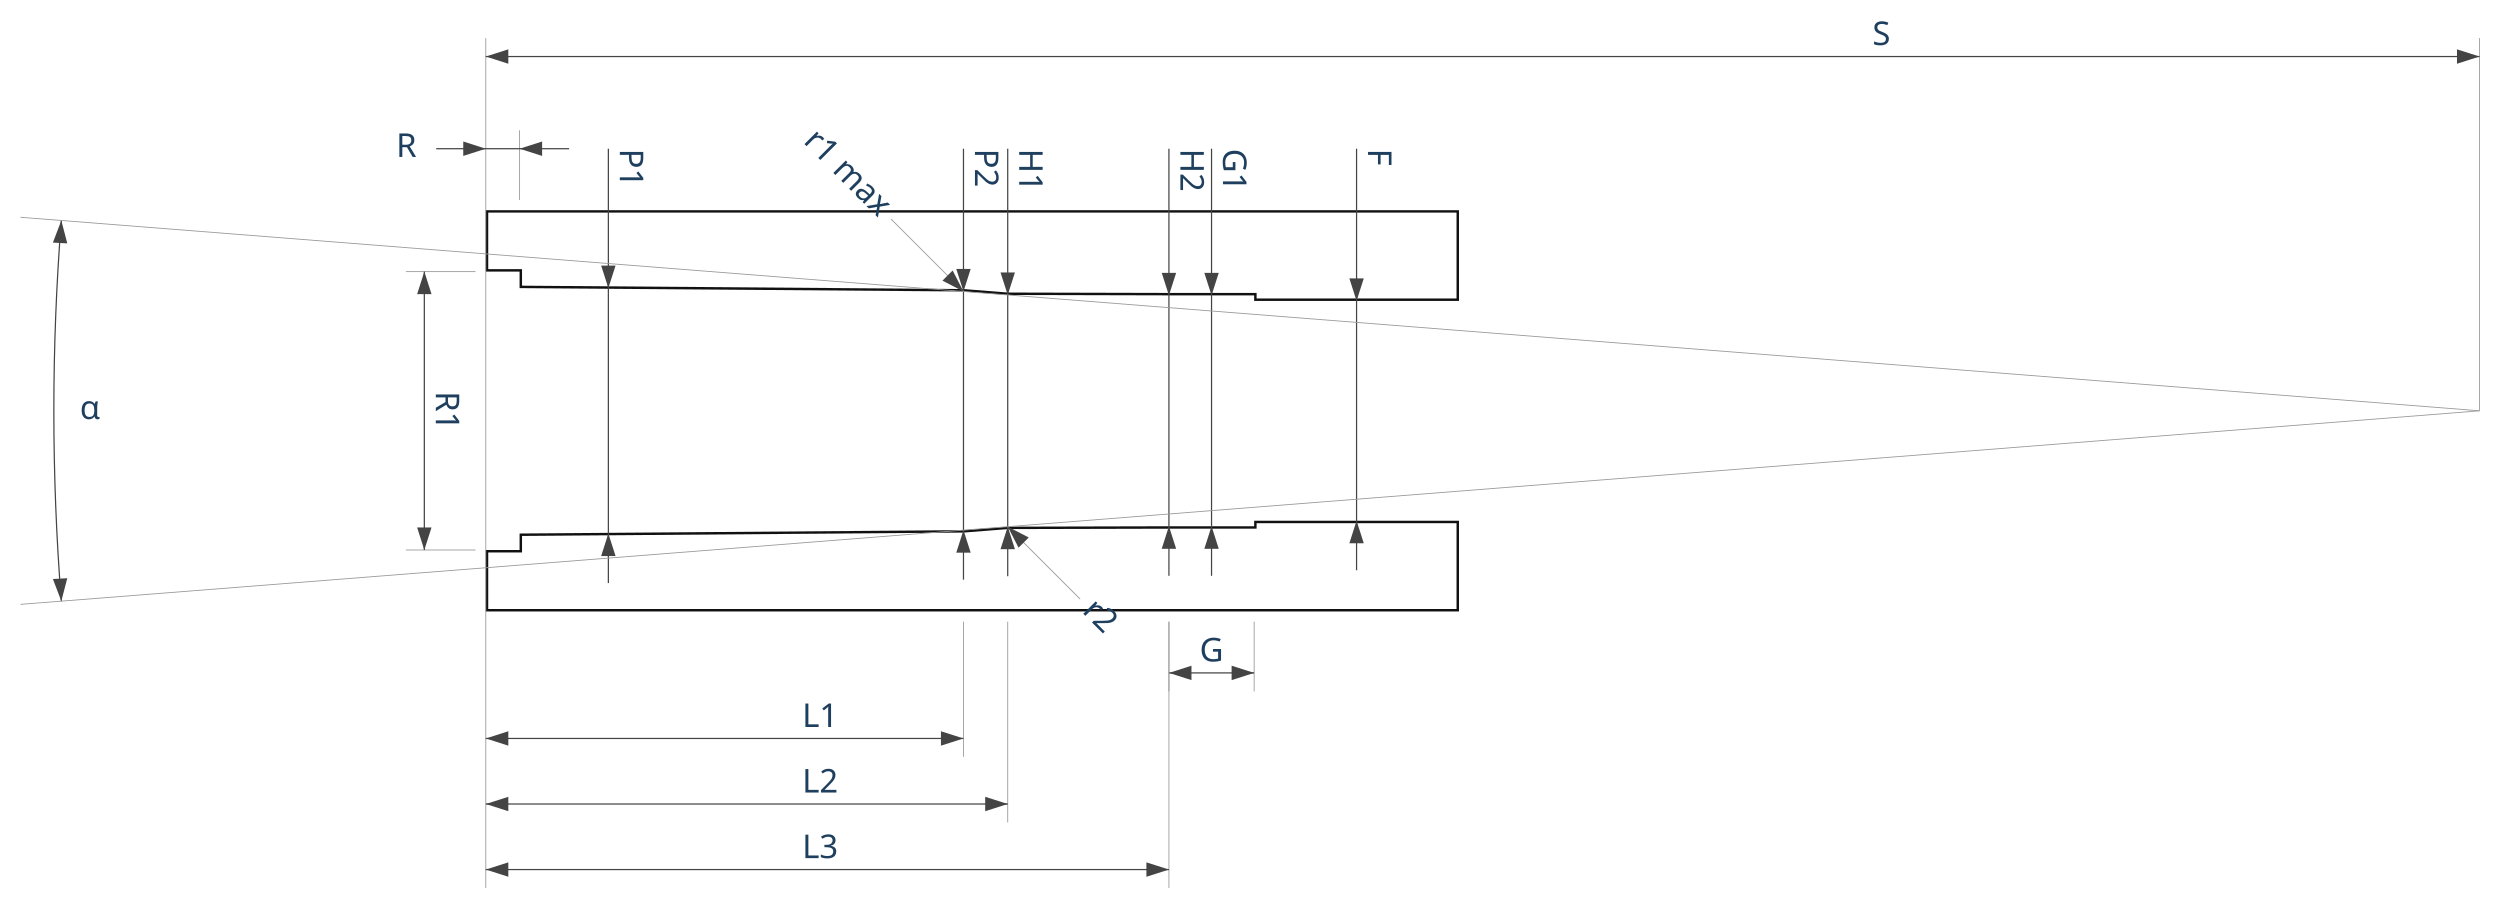
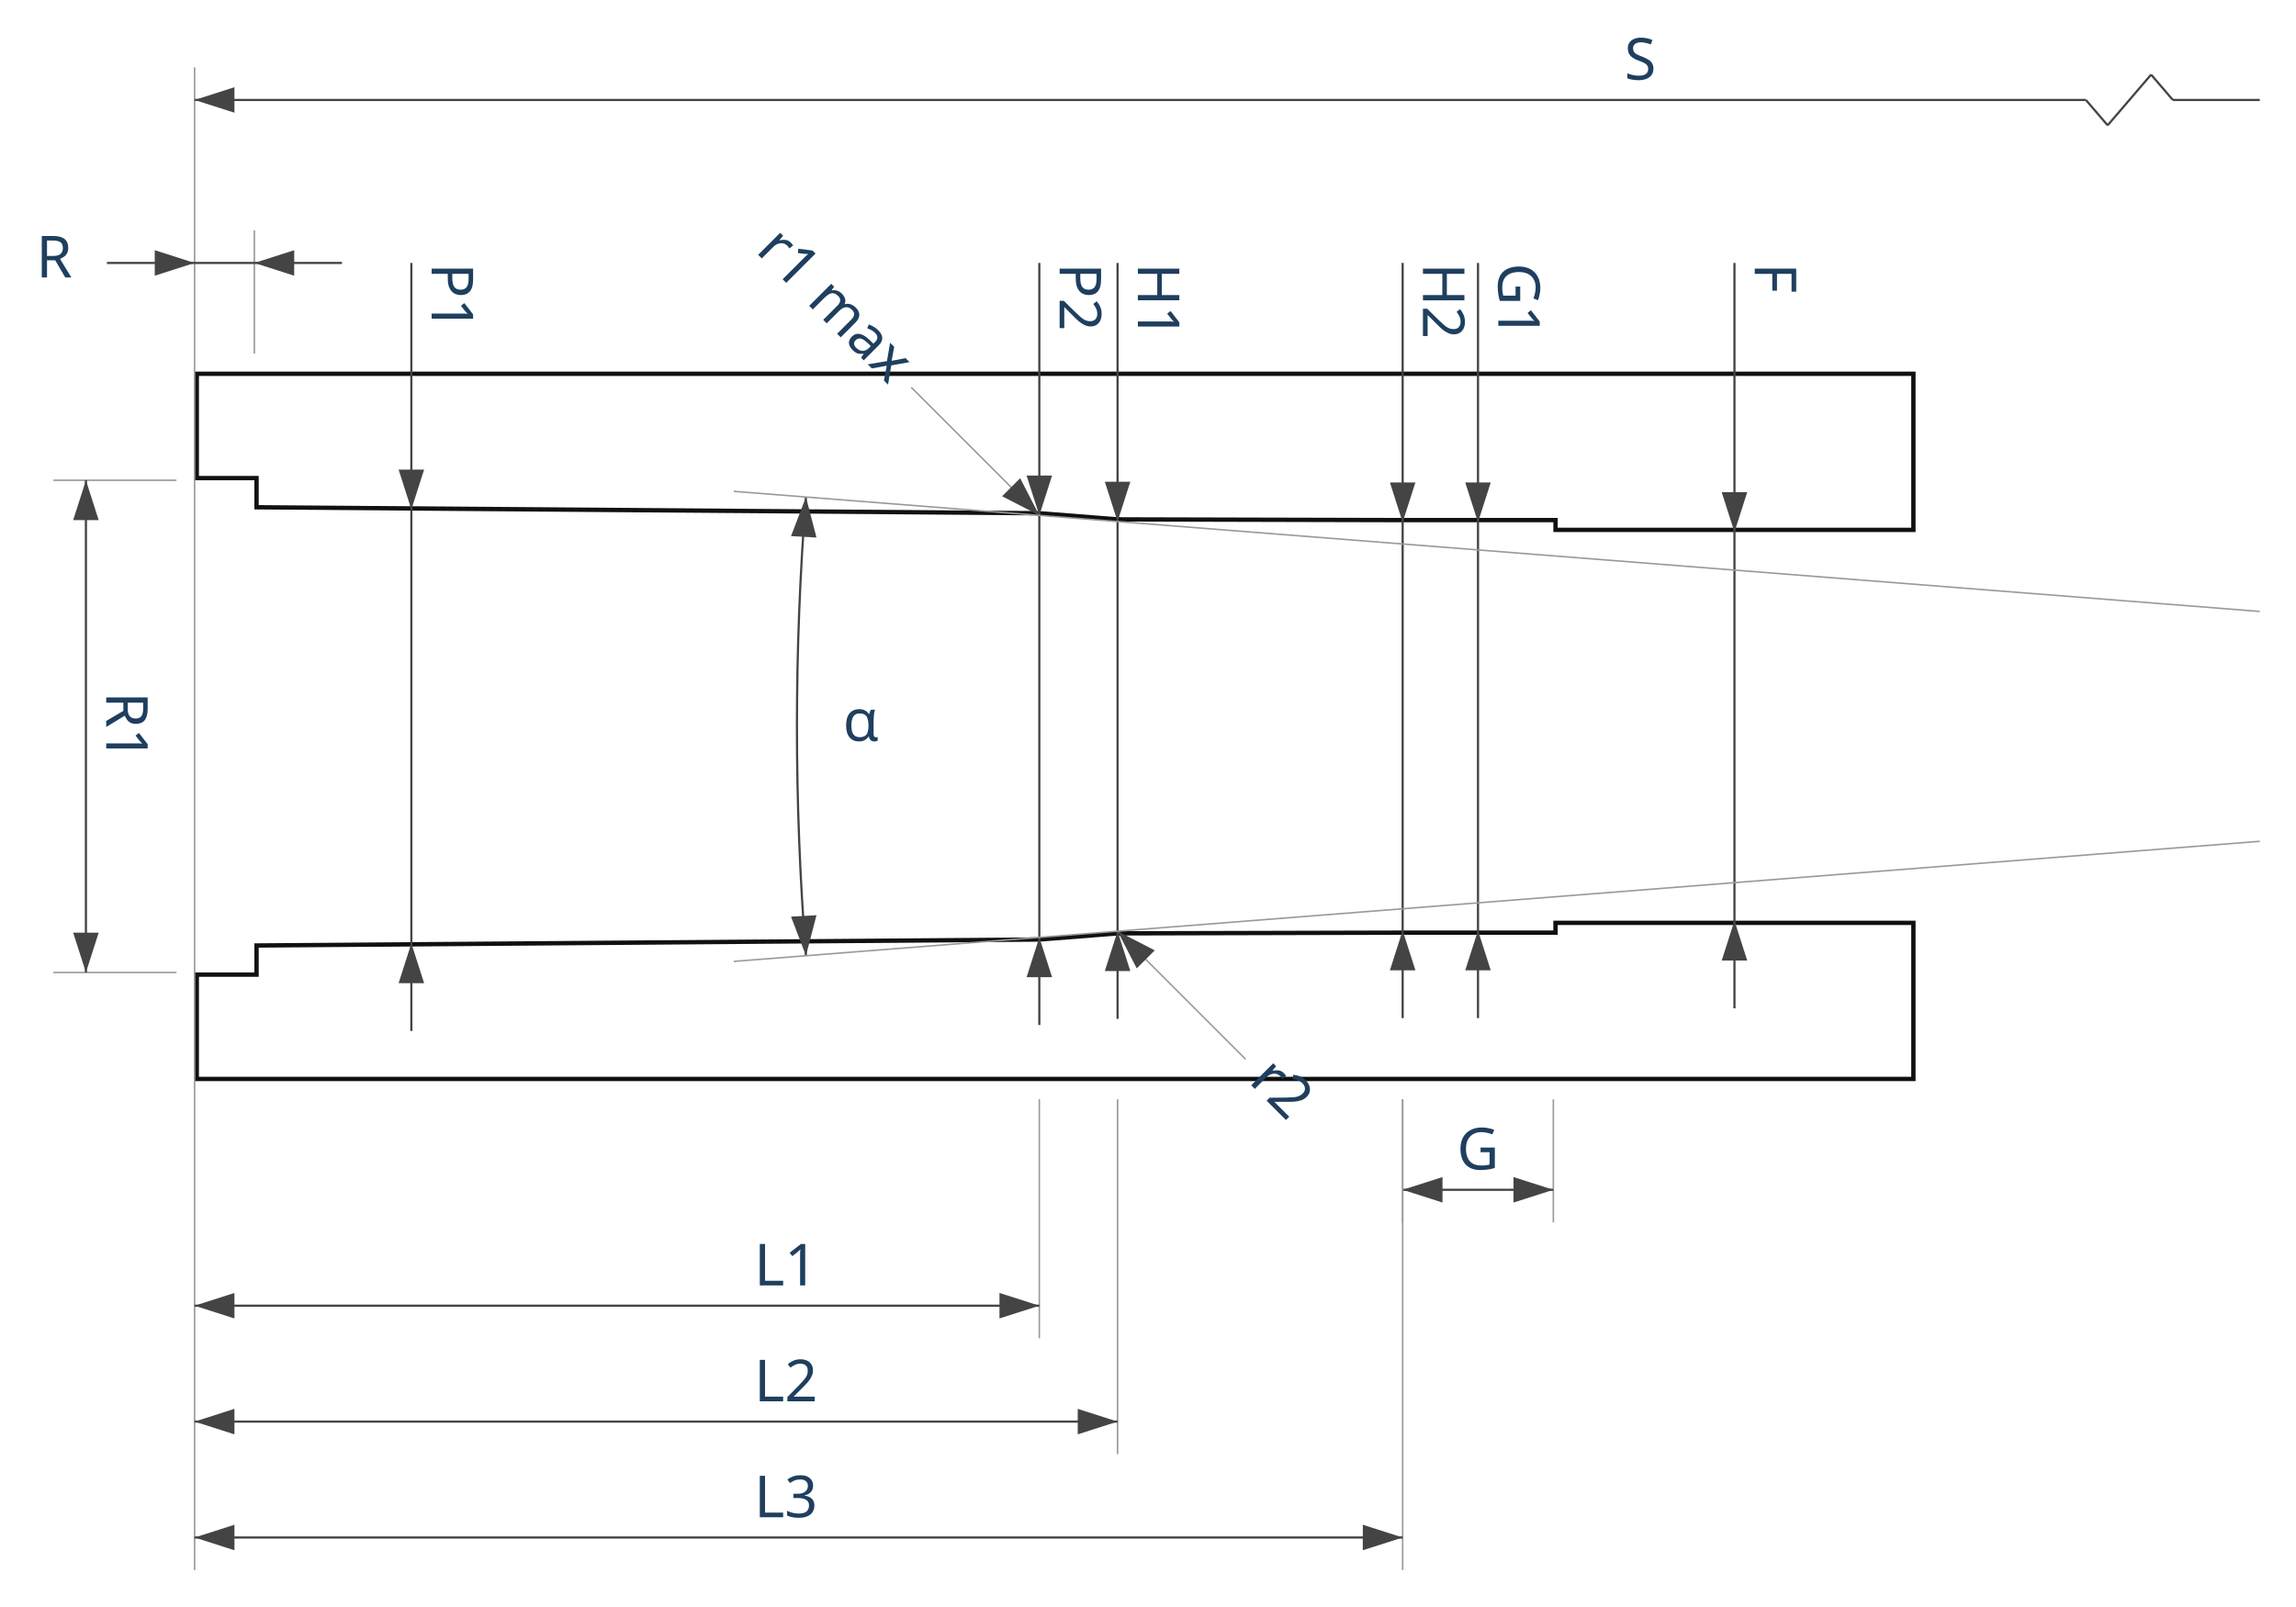
- <svg xmlns="http://www.w3.org/2000/svg" width="488.179" height="177.4" viewBox="0 0 488.179 177.4">
+ <svg xmlns="http://www.w3.org/2000/svg" width="253.536" height="177.4" viewBox="0 0 253.536 177.4">
  <defs>
    <clipPath id="steel-44_40_win">
-       <path d="M94.859,107.4 L101.459,107.4 L101.459,104.18 L187.418,103.525 L187.508,103.525 L187.598,103.523 L187.688,103.522 L187.779,103.52 L187.869,103.517 L187.959,103.514 L188.049,103.511 L188.139,103.507 L188.229,103.503 L188.319,103.499 L188.409,103.494 L188.498,103.489 L188.588,103.483 L188.678,103.477 L188.768,103.47 L188.858,103.463 L196.009,102.901 L196.105,102.893 L196.202,102.886 L196.298,102.88 L196.394,102.874 L196.491,102.868 L196.587,102.863 L196.683,102.859 L196.78,102.855 L196.876,102.851 L196.973,102.848 L197.069,102.845 L197.166,102.843 L197.262,102.841 L197.359,102.839 L197.455,102.839 L197.552,102.838 L228.259,102.76 L244.899,102.76 L244.899,101.68 L284.899,101.68 L284.899,119.4 L94.859,119.4 Z M94.859,53.04 L101.459,53.04 L101.459,56.26 L187.418,56.915 L187.508,56.915 L187.598,56.917 L187.688,56.918 L187.779,56.92 L187.869,56.923 L187.959,56.926 L188.049,56.929 L188.139,56.933 L188.229,56.937 L188.319,56.941 L188.409,56.946 L188.498,56.951 L188.588,56.957 L188.678,56.963 L188.768,56.97 L188.858,56.977 L196.009,57.539 L196.105,57.547 L196.202,57.554 L196.298,57.56 L196.394,57.566 L196.491,57.572 L196.587,57.577 L196.683,57.581 L196.78,57.585 L196.876,57.589 L196.973,57.592 L197.069,57.595 L197.166,57.597 L197.262,57.599 L197.359,57.601 L197.455,57.601 L197.552,57.602 L228.259,57.68 L244.899,57.68 L244.899,58.76 L284.899,58.76 L284.899,41.04 L94.859,41.04 Z" />
+       <path d="M21.488,107.4 L28.088,107.4 L28.088,104.18 L114.047,103.525 L114.137,103.525 L114.227,103.523 L114.317,103.522 L114.407,103.52 L114.497,103.517 L114.587,103.514 L114.677,103.511 L114.767,103.507 L114.857,103.503 L114.947,103.499 L115.037,103.494 L115.127,103.489 L115.217,103.483 L115.307,103.477 L115.397,103.47 L115.487,103.463 L122.638,102.901 L122.734,102.893 L122.83,102.886 L122.927,102.88 L123.023,102.874 L123.119,102.868 L123.216,102.863 L123.312,102.859 L123.409,102.855 L123.505,102.851 L123.602,102.848 L123.698,102.845 L123.794,102.843 L123.891,102.841 L123.987,102.839 L124.084,102.839 L124.181,102.838 L154.888,102.76 L171.528,102.76 L171.528,101.68 L211.528,101.68 L211.528,119.4 L21.488,119.4 Z M21.488,53.04 L28.088,53.04 L28.088,56.26 L114.047,56.915 L114.137,56.915 L114.227,56.917 L114.317,56.918 L114.407,56.92 L114.497,56.923 L114.587,56.926 L114.677,56.929 L114.767,56.933 L114.857,56.937 L114.947,56.941 L115.037,56.946 L115.127,56.951 L115.217,56.957 L115.307,56.963 L115.397,56.97 L115.487,56.977 L122.638,57.539 L122.734,57.547 L122.83,57.554 L122.927,57.56 L123.023,57.566 L123.119,57.572 L123.216,57.577 L123.312,57.581 L123.409,57.585 L123.505,57.589 L123.602,57.592 L123.698,57.595 L123.794,57.597 L123.891,57.599 L123.987,57.601 L124.084,57.601 L124.181,57.602 L154.888,57.68 L171.528,57.68 L171.528,58.76 L211.528,58.76 L211.528,41.04 L21.488,41.04 Z" />
    </clipPath>
  </defs>
  <g clip-path="url(#steel-44_40_win)">
-     <path d="M94.859,107.4 L101.459,107.4 L101.459,104.18 L187.418,103.525 L187.508,103.525 L187.598,103.523 L187.688,103.522 L187.779,103.52 L187.869,103.517 L187.959,103.514 L188.049,103.511 L188.139,103.507 L188.229,103.503 L188.319,103.499 L188.409,103.494 L188.498,103.489 L188.588,103.483 L188.678,103.477 L188.768,103.47 L188.858,103.463 L196.009,102.901 L196.105,102.893 L196.202,102.886 L196.298,102.88 L196.394,102.874 L196.491,102.868 L196.587,102.863 L196.683,102.859 L196.78,102.855 L196.876,102.851 L196.973,102.848 L197.069,102.845 L197.166,102.843 L197.262,102.841 L197.359,102.839 L197.455,102.839 L197.552,102.838 L228.259,102.76 L244.899,102.76 L244.899,101.68 L284.899,101.68 L284.899,119.4 L94.859,119.4 Z M94.859,53.04 L101.459,53.04 L101.459,56.26 L187.418,56.915 L187.508,56.915 L187.598,56.917 L187.688,56.918 L187.779,56.92 L187.869,56.923 L187.959,56.926 L188.049,56.929 L188.139,56.933 L188.229,56.937 L188.319,56.941 L188.409,56.946 L188.498,56.951 L188.588,56.957 L188.678,56.963 L188.768,56.97 L188.858,56.977 L196.009,57.539 L196.105,57.547 L196.202,57.554 L196.298,57.56 L196.394,57.566 L196.491,57.572 L196.587,57.577 L196.683,57.581 L196.78,57.585 L196.876,57.589 L196.973,57.592 L197.069,57.595 L197.166,57.597 L197.262,57.599 L197.359,57.601 L197.455,57.601 L197.552,57.602 L228.259,57.68 L244.899,57.68 L244.899,58.76 L284.899,58.76 L284.899,41.04 L94.859,41.04 Z" fill="none" stroke="#111" stroke-width="0.96" />
+     <path d="M21.488,107.4 L28.088,107.4 L28.088,104.18 L114.047,103.525 L114.137,103.525 L114.227,103.523 L114.317,103.522 L114.407,103.52 L114.497,103.517 L114.587,103.514 L114.677,103.511 L114.767,103.507 L114.857,103.503 L114.947,103.499 L115.037,103.494 L115.127,103.489 L115.217,103.483 L115.307,103.477 L115.397,103.47 L115.487,103.463 L122.638,102.901 L122.734,102.893 L122.83,102.886 L122.927,102.88 L123.023,102.874 L123.119,102.868 L123.216,102.863 L123.312,102.859 L123.409,102.855 L123.505,102.851 L123.602,102.848 L123.698,102.845 L123.794,102.843 L123.891,102.841 L123.987,102.839 L124.084,102.839 L124.181,102.838 L154.888,102.76 L171.528,102.76 L171.528,101.68 L211.528,101.68 L211.528,119.4 L21.488,119.4 Z M21.488,53.04 L28.088,53.04 L28.088,56.26 L114.047,56.915 L114.137,56.915 L114.227,56.917 L114.317,56.918 L114.407,56.92 L114.497,56.923 L114.587,56.926 L114.677,56.929 L114.767,56.933 L114.857,56.937 L114.947,56.941 L115.037,56.946 L115.127,56.951 L115.217,56.957 L115.307,56.963 L115.397,56.97 L115.487,56.977 L122.638,57.539 L122.734,57.547 L122.83,57.554 L122.927,57.56 L123.023,57.566 L123.119,57.572 L123.216,57.577 L123.312,57.581 L123.409,57.585 L123.505,57.589 L123.602,57.592 L123.698,57.595 L123.794,57.597 L123.891,57.599 L123.987,57.601 L124.084,57.601 L124.181,57.602 L154.888,57.68 L171.528,57.68 L171.528,58.76 L211.528,58.76 L211.528,41.04 L21.488,41.04 Z" fill="none" stroke="#111" stroke-width="0.96" />
  </g>
-   <line x1="94.859" y1="7.440" x2="94.859" y2="173.400" stroke="#999" stroke-width="0.168" />
-   <line x1="228.259" y1="121.400" x2="228.259" y2="135.000" stroke="#999" stroke-width="0.168" />
-   <line x1="244.899" y1="121.400" x2="244.899" y2="135.000" stroke="#999" stroke-width="0.168" />
-   <line x1="228.259" y1="131.400" x2="244.899" y2="131.400" stroke="#444" stroke-width="0.24" />
-   <path d="M228.259,131.400 L232.659,129.992 L232.659,132.808 Z" fill="#444" />
-   <path d="M244.899,131.400 L240.499,132.808 L240.499,129.992 Z" fill="#444" />
-   <text x="236.579" y="129.160" font-size="6.4" text-anchor="middle" fill="#1f3f5f" font-family="sans-serif">G</text>
-   <line x1="188.139" y1="121.400" x2="188.139" y2="147.800" stroke="#999" stroke-width="0.168" />
-   <line x1="94.859" y1="144.200" x2="188.139" y2="144.200" stroke="#444" stroke-width="0.24" />
-   <path d="M94.859,144.200 L99.259,142.792 L99.259,145.608 Z" fill="#444" />
-   <path d="M188.139,144.200 L183.739,145.608 L183.739,142.792 Z" fill="#444" />
-   <text x="160.155" y="141.960" font-size="6.4" text-anchor="middle" fill="#1f3f5f" font-family="sans-serif">L1</text>
-   <line x1="196.779" y1="121.400" x2="196.779" y2="160.600" stroke="#999" stroke-width="0.168" />
-   <line x1="94.859" y1="157.000" x2="196.779" y2="157.000" stroke="#444" stroke-width="0.24" />
-   <path d="M94.859,157.000 L99.259,155.592 L99.259,158.408 Z" fill="#444" />
-   <path d="M196.779,157.000 L192.379,158.408 L192.379,155.592 Z" fill="#444" />
-   <text x="160.155" y="154.760" font-size="6.4" text-anchor="middle" fill="#1f3f5f" font-family="sans-serif">L2</text>
-   <line x1="228.259" y1="121.400" x2="228.259" y2="173.400" stroke="#999" stroke-width="0.168" />
-   <line x1="94.859" y1="169.800" x2="228.259" y2="169.800" stroke="#444" stroke-width="0.24" />
-   <path d="M94.859,169.800 L99.259,168.392 L99.259,171.208 Z" fill="#444" />
-   <path d="M228.259,169.800 L223.859,171.208 L223.859,168.392 Z" fill="#444" />
-   <text x="160.155" y="167.560" font-size="6.4" text-anchor="middle" fill="#1f3f5f" font-family="sans-serif">L3</text>
-   <line x1="484.179" y1="80.220" x2="484.179" y2="7.440" stroke="#999" stroke-width="0.168" />
-   <line x1="94.859" y1="11.040" x2="484.179" y2="11.040" stroke="#444" stroke-width="0.24" />
-   <path d="M94.859,11.040 L99.259,9.632 L99.259,12.448 Z" fill="#444" />
-   <path d="M484.179,11.040 L479.779,12.448 L479.779,9.632 Z" fill="#444" />
-   <text x="367.383" y="8.800" font-size="6.4" text-anchor="middle" fill="#1f3f5f" font-family="sans-serif">S</text>
-   <line x1="101.459" y1="39.040" x2="101.459" y2="25.440" stroke="#999" stroke-width="0.168" />
-   <line x1="85.179" y1="29.040" x2="111.139" y2="29.040" stroke="#444" stroke-width="0.24" />
-   <path d="M94.859,29.040 L90.459,30.448 L90.459,27.632 Z" fill="#444" />
-   <path d="M101.459,29.040 L105.859,27.632 L105.859,30.448 Z" fill="#444" />
-   <text x="81.339" y="30.640" font-size="6.4" text-anchor="end" fill="#1f3f5f" font-family="sans-serif">R</text>
-   <line x1="118.795" y1="29.040" x2="118.795" y2="113.860" stroke="#444" stroke-width="0.24" />
-   <path d="M118.795,56.260 L117.387,51.860 L120.203,51.860 Z" fill="#444" />
-   <path d="M118.795,104.180 L120.203,108.580 L117.387,108.580 Z" fill="#444" />
-   <text x="121.035" y="29.040" font-size="6.4" text-anchor="start" fill="#1f3f5f" font-family="sans-serif" transform="rotate(90 121.035 29.040)">P1</text>
-   <line x1="188.139" y1="29.040" x2="188.139" y2="113.200" stroke="#444" stroke-width="0.24" />
-   <path d="M188.139,56.920 L186.731,52.520 L189.547,52.520 Z" fill="#444" />
-   <path d="M188.139,103.520 L189.547,107.920 L186.731,107.920 Z" fill="#444" />
-   <text x="190.379" y="29.040" font-size="6.4" text-anchor="start" fill="#1f3f5f" font-family="sans-serif" transform="rotate(90 190.379 29.040)">P2</text>
-   <line x1="196.779" y1="29.040" x2="196.779" y2="112.520" stroke="#444" stroke-width="0.24" />
-   <path d="M196.779,57.600 L195.371,53.200 L198.187,53.200 Z" fill="#444" />
-   <path d="M196.779,102.840 L198.187,107.240 L195.371,107.240 Z" fill="#444" />
-   <text x="199.019" y="29.040" font-size="6.4" text-anchor="start" fill="#1f3f5f" font-family="sans-serif" transform="rotate(90 199.019 29.040)">H1</text>
-   <line x1="228.259" y1="29.040" x2="228.259" y2="112.440" stroke="#444" stroke-width="0.24" />
-   <path d="M228.259,57.680 L226.851,53.280 L229.667,53.280 Z" fill="#444" />
-   <path d="M228.259,102.760 L229.667,107.160 L226.851,107.160 Z" fill="#444" />
-   <text x="230.499" y="29.040" font-size="6.4" text-anchor="start" fill="#1f3f5f" font-family="sans-serif" transform="rotate(90 230.499 29.040)">H2</text>
-   <line x1="236.579" y1="29.040" x2="236.579" y2="112.440" stroke="#444" stroke-width="0.24" />
-   <path d="M236.579,57.680 L235.171,53.280 L237.987,53.280 Z" fill="#444" />
-   <path d="M236.579,102.760 L237.987,107.160 L235.171,107.160 Z" fill="#444" />
-   <text x="238.819" y="29.040" font-size="6.4" text-anchor="start" fill="#1f3f5f" font-family="sans-serif" transform="rotate(90 238.819 29.040)">G1</text>
-   <line x1="264.899" y1="29.040" x2="264.899" y2="111.360" stroke="#444" stroke-width="0.24" />
-   <path d="M264.899,58.760 L263.491,54.360 L266.307,54.360 Z" fill="#444" />
-   <path d="M264.899,101.680 L266.307,106.080 L263.491,106.080 Z" fill="#444" />
-   <text x="267.139" y="29.040" font-size="6.4" text-anchor="start" fill="#1f3f5f" font-family="sans-serif" transform="rotate(90 267.139 29.040)">F</text>
-   <line x1="92.859" y1="53.040" x2="79.259" y2="53.040" stroke="#999" stroke-width="0.168" />
-   <line x1="92.859" y1="107.400" x2="79.259" y2="107.400" stroke="#999" stroke-width="0.168" />
-   <line x1="82.859" y1="53.040" x2="82.859" y2="107.400" stroke="#444" stroke-width="0.24" />
-   <path d="M82.859,53.040 L84.267,57.440 L81.451,57.440 Z" fill="#444" />
-   <path d="M82.859,107.400 L81.451,103.000 L84.267,103.000 Z" fill="#444" />
-   <text x="85.099" y="80.220" font-size="6.4" text-anchor="middle" fill="#1f3f5f" font-family="sans-serif" transform="rotate(90 85.099 80.220)">R1</text>
-   <path d="M11.975,43.057 A473.664,473.664 0 0 0 11.975,117.383" fill="none" stroke="#444" stroke-width="0.24" />
-   <path d="M11.975,43.057 L13.139,47.527 L10.328,47.373 Z" fill="#444" />
-   <path d="M11.975,117.383 L10.328,113.067 L13.139,112.913 Z" fill="#444" />
-   <line x1="484.179" y1="80.220" x2="4.000" y2="42.429" stroke="#999" stroke-width="0.168" />
-   <line x1="484.179" y1="80.220" x2="4.000" y2="118.011" stroke="#999" stroke-width="0.168" />
-   <text x="17.555" y="81.820" font-size="6.4" text-anchor="middle" fill="#1f3f5f" font-family="sans-serif">α</text>
-   <line x1="188.139" y1="56.920" x2="173.997" y2="42.778" stroke="#999" stroke-width="0.168" />
-   <path d="M188.139,56.920 L184.032,54.804 L186.024,52.813 Z" fill="#444" />
-   <text x="171.508" y="42.552" font-size="6.4" text-anchor="end" fill="#1f3f5f" font-family="sans-serif" transform="rotate(45 171.508 42.552)">r1 max</text>
-   <line x1="196.779" y1="102.840" x2="210.921" y2="116.982" stroke="#999" stroke-width="0.168" />
-   <path d="M196.779,102.840 L200.886,104.956 L198.895,106.947 Z" fill="#444" />
-   <text x="211.148" y="119.471" font-size="6.4" text-anchor="start" fill="#1f3f5f" font-family="sans-serif" transform="rotate(45 211.148 119.471)">r2</text>
+   <line x1="21.488" y1="7.440" x2="21.488" y2="173.400" stroke="#999" stroke-width="0.168" />
+   <line x1="154.888" y1="121.400" x2="154.888" y2="135.000" stroke="#999" stroke-width="0.168" />
+   <line x1="171.528" y1="121.400" x2="171.528" y2="135.000" stroke="#999" stroke-width="0.168" />
+   <line x1="154.888" y1="131.400" x2="171.528" y2="131.400" stroke="#444" stroke-width="0.24" />
+   <path d="M154.888,131.400 L159.288,129.992 L159.288,132.808 Z" fill="#444" />
+   <path d="M171.528,131.400 L167.128,132.808 L167.128,129.992 Z" fill="#444" />
+   <text x="163.208" y="129.160" font-size="6.4" text-anchor="middle" fill="#1f3f5f" font-family="sans-serif">G</text>
+   <line x1="114.768" y1="121.400" x2="114.768" y2="147.800" stroke="#999" stroke-width="0.168" />
+   <line x1="21.488" y1="144.200" x2="114.768" y2="144.200" stroke="#444" stroke-width="0.24" />
+   <path d="M21.488,144.200 L25.888,142.792 L25.888,145.608 Z" fill="#444" />
+   <path d="M114.768,144.200 L110.368,145.608 L110.368,142.792 Z" fill="#444" />
+   <text x="86.784" y="141.960" font-size="6.4" text-anchor="middle" fill="#1f3f5f" font-family="sans-serif">L1</text>
+   <line x1="123.408" y1="121.400" x2="123.408" y2="160.600" stroke="#999" stroke-width="0.168" />
+   <line x1="21.488" y1="157.000" x2="123.408" y2="157.000" stroke="#444" stroke-width="0.24" />
+   <path d="M21.488,157.000 L25.888,155.592 L25.888,158.408 Z" fill="#444" />
+   <path d="M123.408,157.000 L119.008,158.408 L119.008,155.592 Z" fill="#444" />
+   <text x="86.784" y="154.760" font-size="6.4" text-anchor="middle" fill="#1f3f5f" font-family="sans-serif">L2</text>
+   <line x1="154.888" y1="121.400" x2="154.888" y2="173.400" stroke="#999" stroke-width="0.168" />
+   <line x1="21.488" y1="169.800" x2="154.888" y2="169.800" stroke="#444" stroke-width="0.24" />
+   <path d="M21.488,169.800 L25.888,168.392 L25.888,171.208 Z" fill="#444" />
+   <path d="M154.888,169.800 L150.488,171.208 L150.488,168.392 Z" fill="#444" />
+   <text x="86.784" y="167.560" font-size="6.4" text-anchor="middle" fill="#1f3f5f" font-family="sans-serif">L3</text>
+   <line x1="21.488" y1="11.040" x2="230.336" y2="11.040" stroke="#444" stroke-width="0.24" />
+   <line x1="230.336" y1="11.040" x2="232.736" y2="13.840" stroke="#444" stroke-width="0.24" />
+   <line x1="232.736" y1="13.840" x2="237.536" y2="8.240" stroke="#444" stroke-width="0.24" />
+   <line x1="237.536" y1="8.240" x2="239.936" y2="11.040" stroke="#444" stroke-width="0.24" />
+   <line x1="239.936" y1="11.040" x2="249.536" y2="11.040" stroke="#444" stroke-width="0.24" />
+   <path d="M21.488,11.040 L25.888,9.632 L25.888,12.448 Z" fill="#444" />
+   <text x="181.122" y="8.800" font-size="6.4" text-anchor="middle" fill="#1f3f5f" font-family="sans-serif">S</text>
+   <line x1="28.088" y1="39.040" x2="28.088" y2="25.440" stroke="#999" stroke-width="0.168" />
+   <line x1="11.808" y1="29.040" x2="37.768" y2="29.040" stroke="#444" stroke-width="0.24" />
+   <path d="M21.488,29.040 L17.088,30.448 L17.088,27.632 Z" fill="#444" />
+   <path d="M28.088,29.040 L32.488,27.632 L32.488,30.448 Z" fill="#444" />
+   <text x="7.968" y="30.640" font-size="6.4" text-anchor="end" fill="#1f3f5f" font-family="sans-serif">R</text>
+   <line x1="45.424" y1="29.040" x2="45.424" y2="113.860" stroke="#444" stroke-width="0.24" />
+   <path d="M45.424,56.260 L44.016,51.860 L46.832,51.860 Z" fill="#444" />
+   <path d="M45.424,104.180 L46.832,108.580 L44.016,108.580 Z" fill="#444" />
+   <text x="47.664" y="29.040" font-size="6.4" text-anchor="start" fill="#1f3f5f" font-family="sans-serif" transform="rotate(90 47.664 29.040)">P1</text>
+   <line x1="114.768" y1="29.040" x2="114.768" y2="113.200" stroke="#444" stroke-width="0.24" />
+   <path d="M114.768,56.920 L113.360,52.520 L116.176,52.520 Z" fill="#444" />
+   <path d="M114.768,103.520 L116.176,107.920 L113.360,107.920 Z" fill="#444" />
+   <text x="117.008" y="29.040" font-size="6.4" text-anchor="start" fill="#1f3f5f" font-family="sans-serif" transform="rotate(90 117.008 29.040)">P2</text>
+   <line x1="123.408" y1="29.040" x2="123.408" y2="112.520" stroke="#444" stroke-width="0.24" />
+   <path d="M123.408,57.600 L122.000,53.200 L124.816,53.200 Z" fill="#444" />
+   <path d="M123.408,102.840 L124.816,107.240 L122.000,107.240 Z" fill="#444" />
+   <text x="125.648" y="29.040" font-size="6.4" text-anchor="start" fill="#1f3f5f" font-family="sans-serif" transform="rotate(90 125.648 29.040)">H1</text>
+   <line x1="154.888" y1="29.040" x2="154.888" y2="112.440" stroke="#444" stroke-width="0.24" />
+   <path d="M154.888,57.680 L153.480,53.280 L156.296,53.280 Z" fill="#444" />
+   <path d="M154.888,102.760 L156.296,107.160 L153.480,107.160 Z" fill="#444" />
+   <text x="157.128" y="29.040" font-size="6.4" text-anchor="start" fill="#1f3f5f" font-family="sans-serif" transform="rotate(90 157.128 29.040)">H2</text>
+   <line x1="163.208" y1="29.040" x2="163.208" y2="112.440" stroke="#444" stroke-width="0.24" />
+   <path d="M163.208,57.680 L161.800,53.280 L164.616,53.280 Z" fill="#444" />
+   <path d="M163.208,102.760 L164.616,107.160 L161.800,107.160 Z" fill="#444" />
+   <text x="165.448" y="29.040" font-size="6.4" text-anchor="start" fill="#1f3f5f" font-family="sans-serif" transform="rotate(90 165.448 29.040)">G1</text>
+   <line x1="191.528" y1="29.040" x2="191.528" y2="111.360" stroke="#444" stroke-width="0.24" />
+   <path d="M191.528,58.760 L190.120,54.360 L192.936,54.360 Z" fill="#444" />
+   <path d="M191.528,101.680 L192.936,106.080 L190.120,106.080 Z" fill="#444" />
+   <text x="193.768" y="29.040" font-size="6.4" text-anchor="start" fill="#1f3f5f" font-family="sans-serif" transform="rotate(90 193.768 29.040)">F</text>
+   <line x1="19.488" y1="53.040" x2="5.888" y2="53.040" stroke="#999" stroke-width="0.168" />
+   <line x1="19.488" y1="107.400" x2="5.888" y2="107.400" stroke="#999" stroke-width="0.168" />
+   <line x1="9.488" y1="53.040" x2="9.488" y2="107.400" stroke="#444" stroke-width="0.24" />
+   <path d="M9.488,53.040 L10.896,57.440 L8.080,57.440 Z" fill="#444" />
+   <path d="M9.488,107.400 L8.080,103.000 L10.896,103.000 Z" fill="#444" />
+   <text x="11.728" y="80.220" font-size="6.4" text-anchor="middle" fill="#1f3f5f" font-family="sans-serif" transform="rotate(90 11.728 80.220)">R1</text>
+   <path d="M88.997,54.893 A322.806,322.806 0 0 0 88.997,105.547" fill="none" stroke="#444" stroke-width="0.24" />
+   <path d="M88.997,54.893 L90.161,59.364 L87.349,59.209 Z" fill="#444" />
+   <path d="M88.997,105.547 L87.349,101.231 L90.161,101.076 Z" fill="#444" />
+   <line x1="249.536" y1="67.528" x2="81.022" y2="54.265" stroke="#999" stroke-width="0.168" />
+   <line x1="249.536" y1="92.912" x2="81.022" y2="106.175" stroke="#999" stroke-width="0.168" />
+   <text x="95.042" y="81.820" font-size="6.4" text-anchor="middle" fill="#1f3f5f" font-family="sans-serif">α</text>
+   <line x1="114.768" y1="56.920" x2="100.626" y2="42.778" stroke="#999" stroke-width="0.168" />
+   <path d="M114.768,56.920 L110.661,54.804 L112.652,52.813 Z" fill="#444" />
+   <text x="98.137" y="42.552" font-size="6.4" text-anchor="end" fill="#1f3f5f" font-family="sans-serif" transform="rotate(45 98.137 42.552)">r1 max</text>
+   <line x1="123.408" y1="102.840" x2="137.550" y2="116.982" stroke="#999" stroke-width="0.168" />
+   <path d="M123.408,102.840 L127.515,104.956 L125.524,106.947 Z" fill="#444" />
+   <text x="137.776" y="119.471" font-size="6.4" text-anchor="start" fill="#1f3f5f" font-family="sans-serif" transform="rotate(45 137.776 119.471)">r2</text>
</svg>
